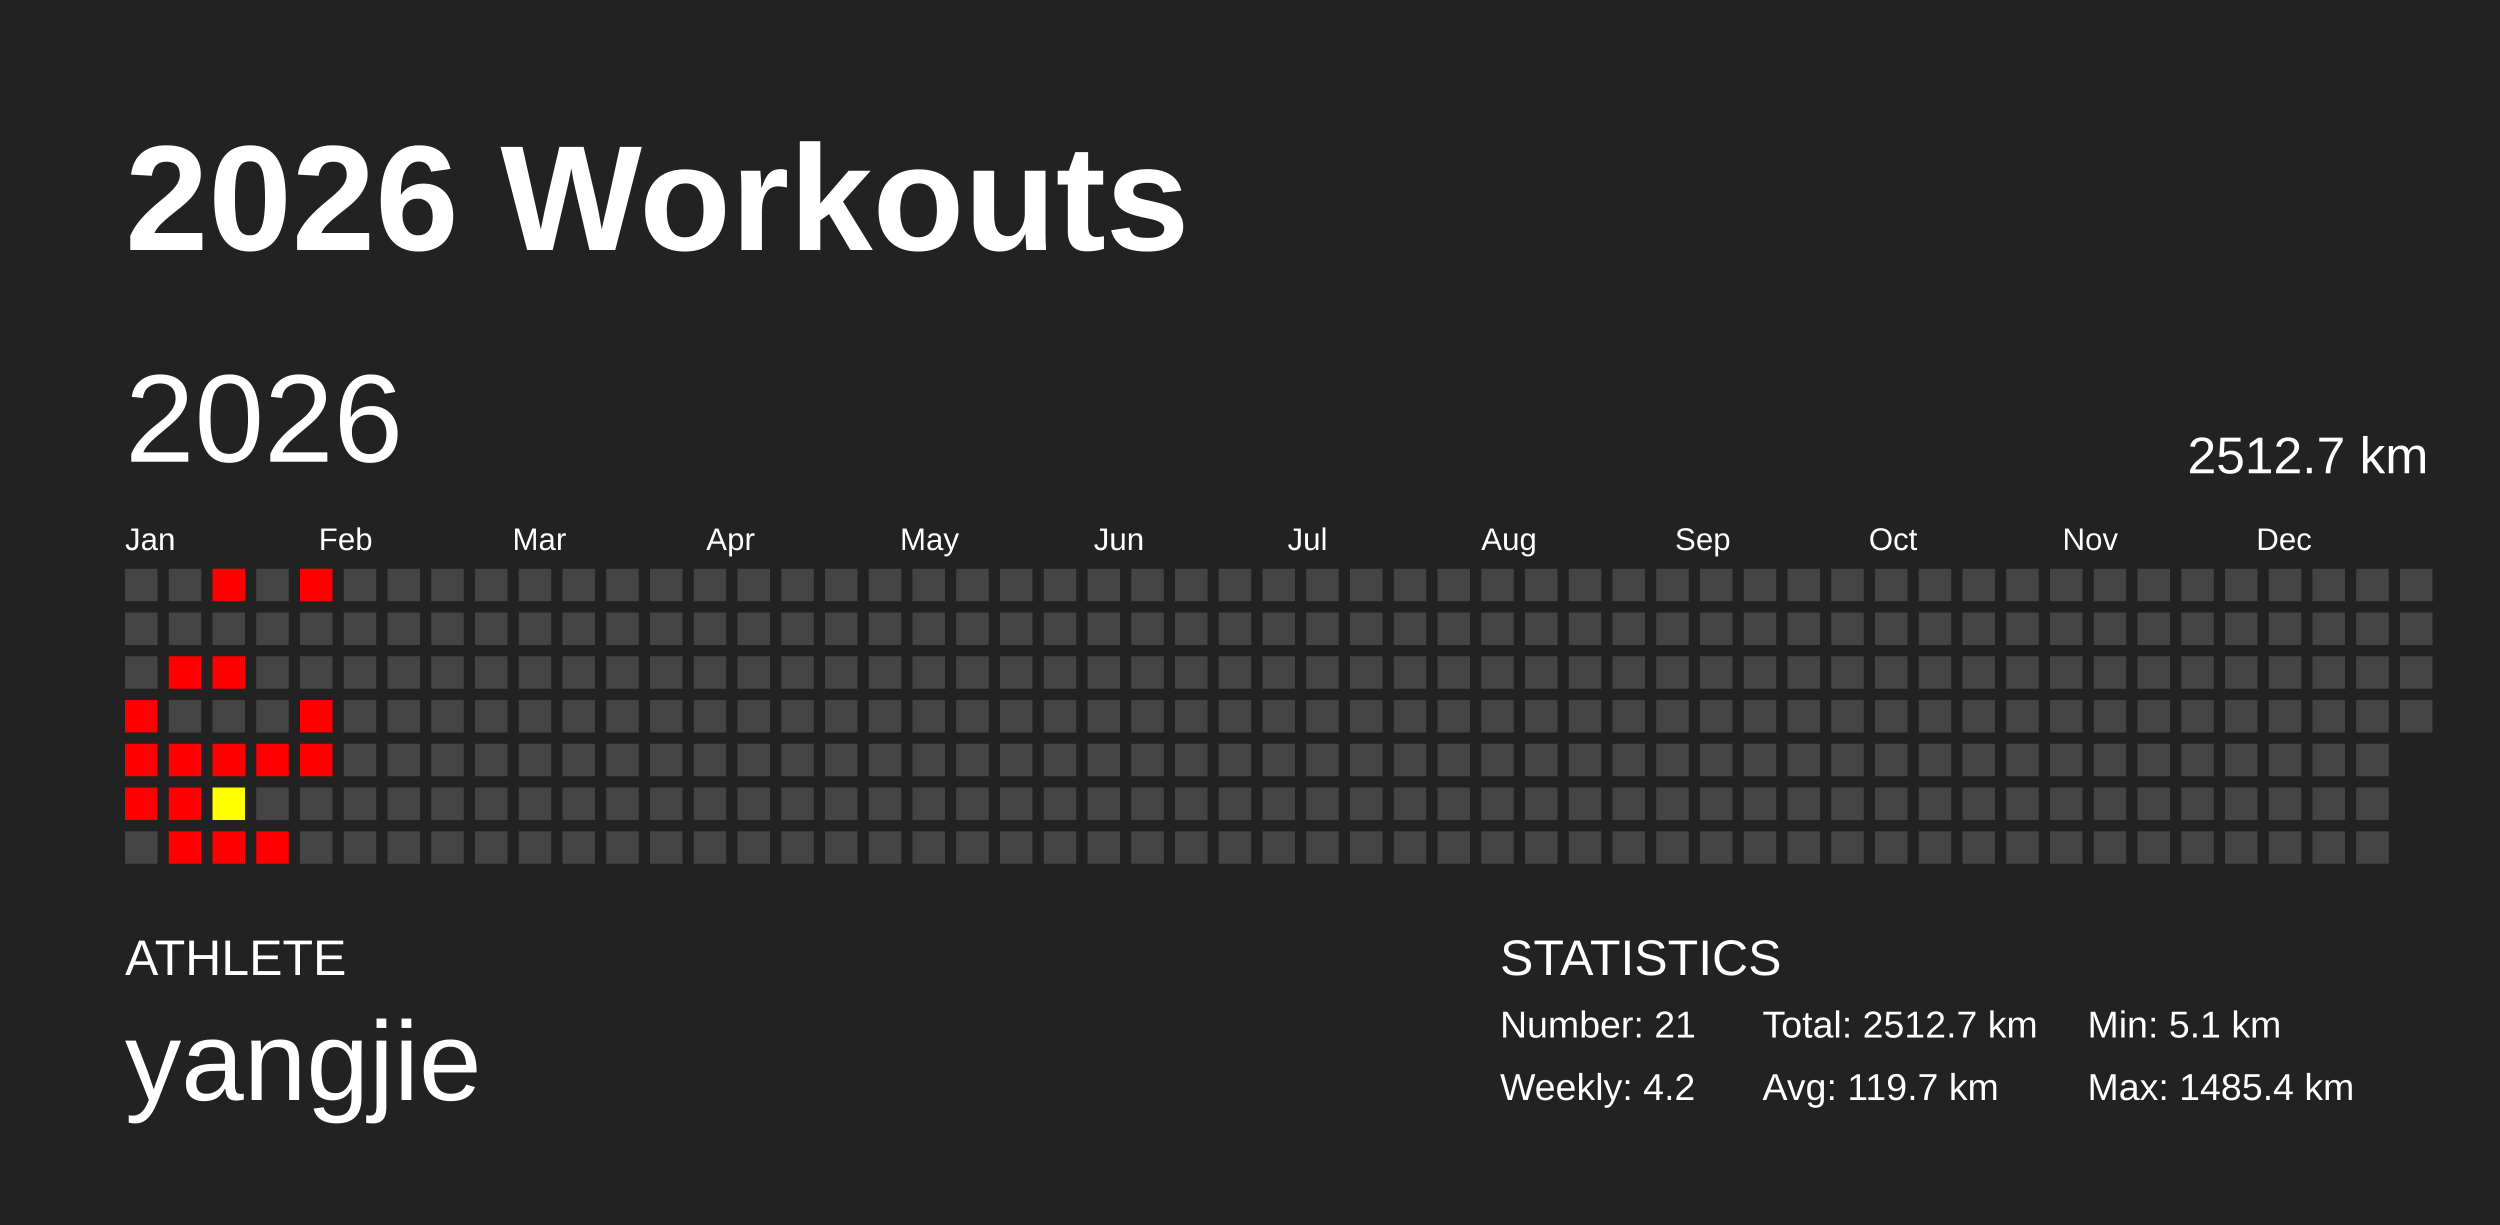
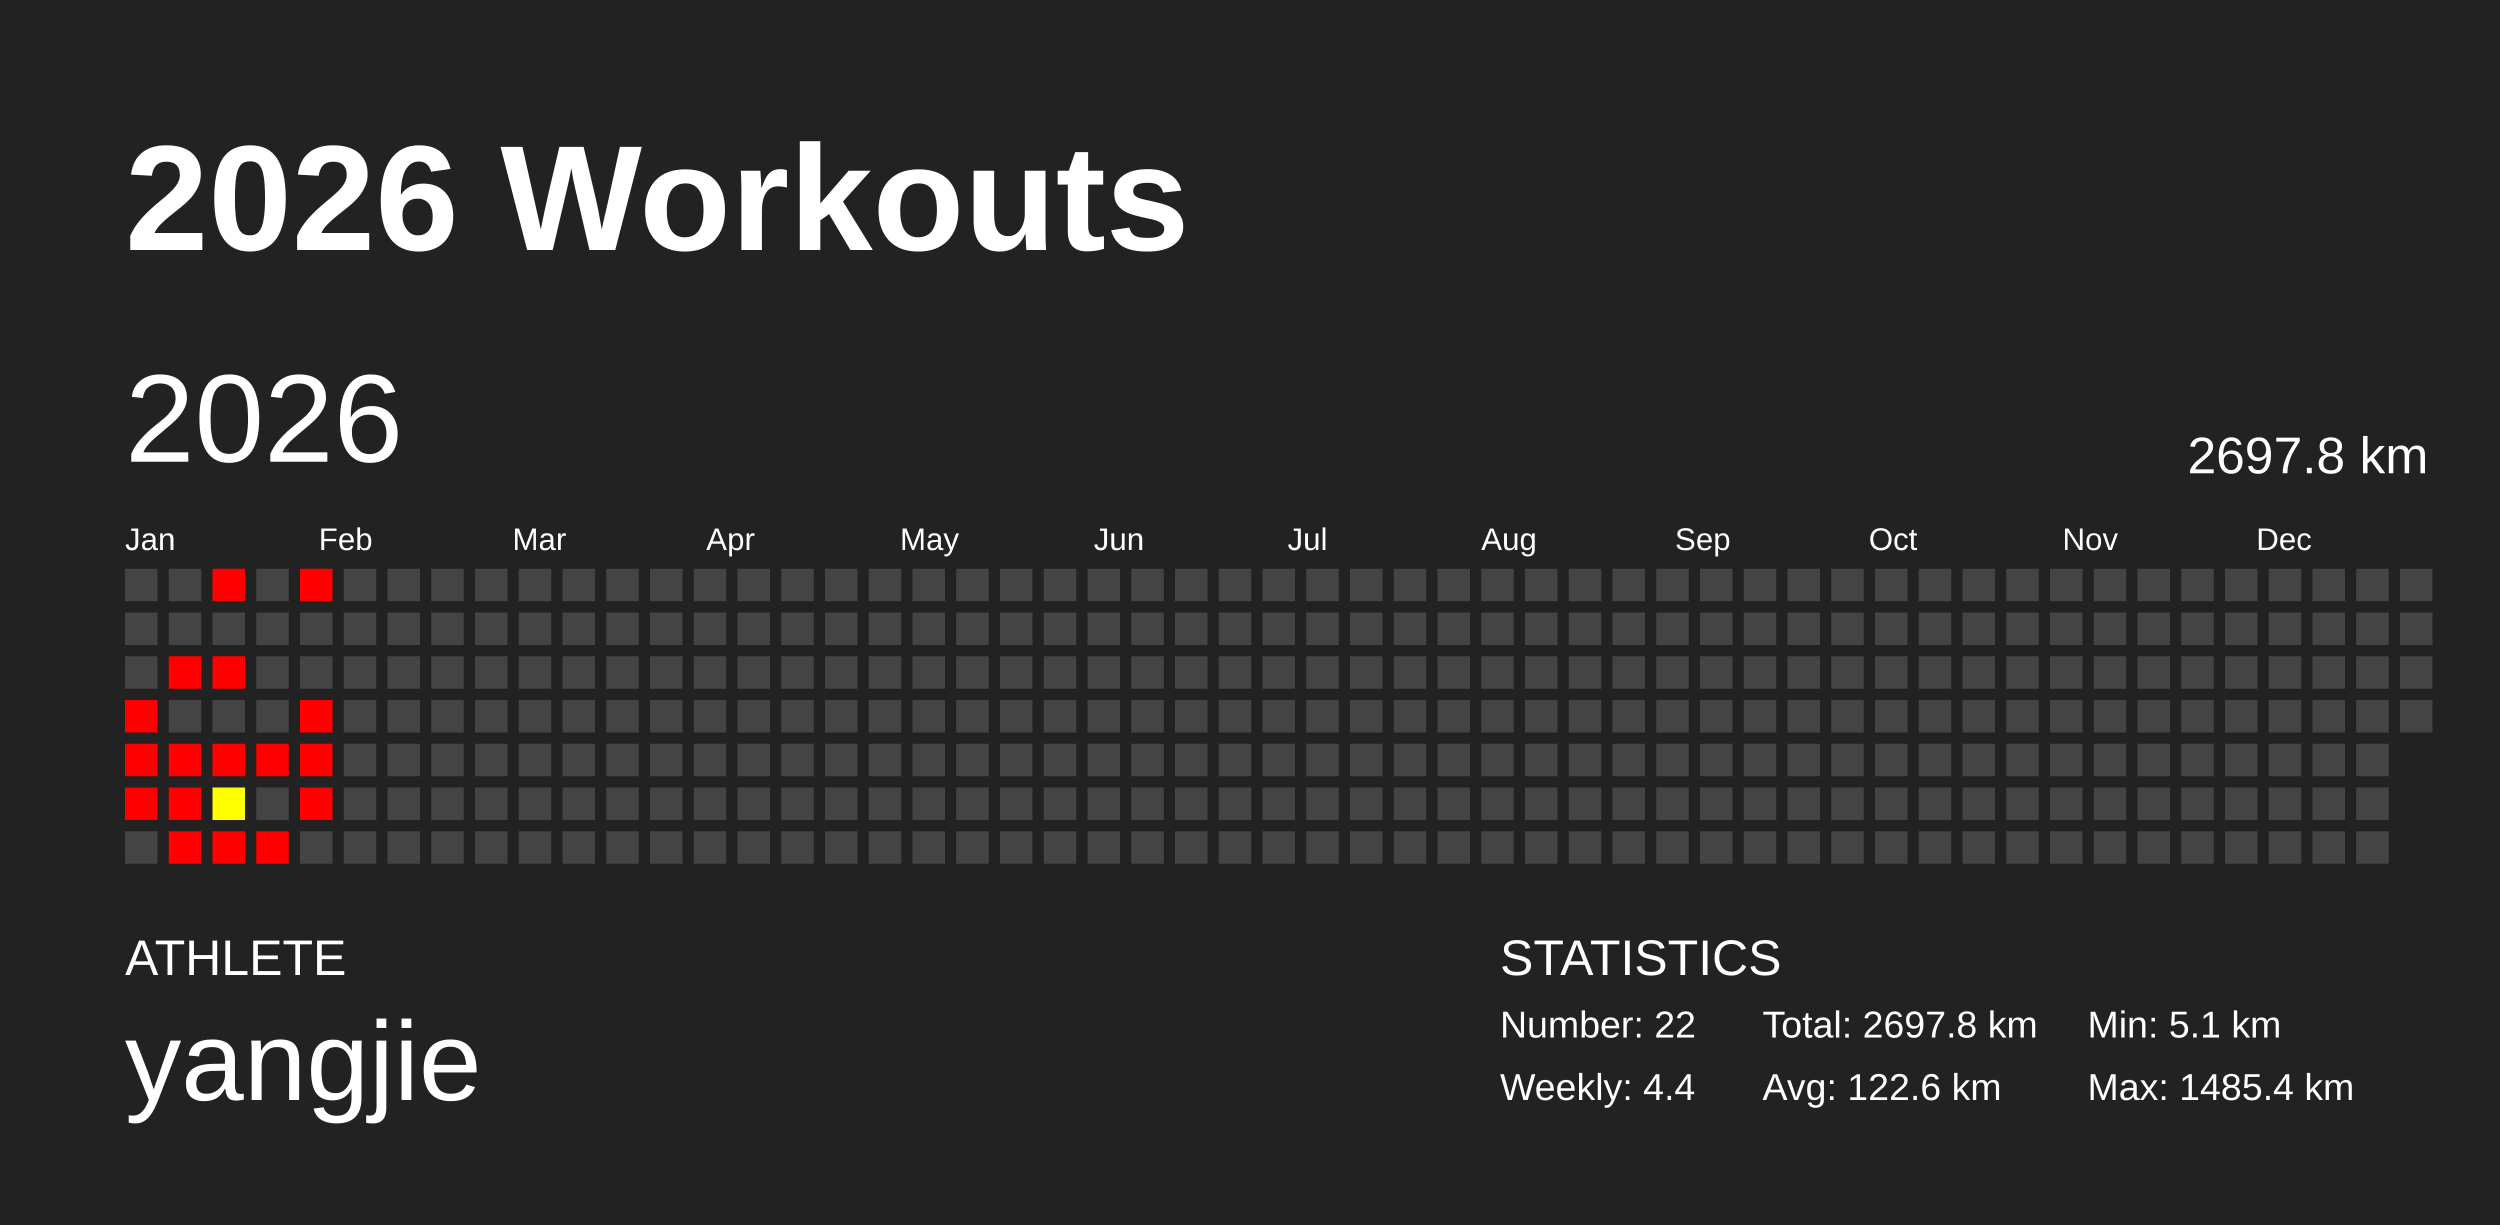
<svg xmlns="http://www.w3.org/2000/svg" baseProfile="full" height="98mm" version="1.1" viewBox="0,0,200,98" width="200mm">
  <defs />
  <rect fill="#222222" height="98" width="200" x="0" y="0" />
  <text fill="#FFFFFF" style="font-size:12px; font-family:Arial; font-weight:bold;" x="10" y="20">2026 Workouts</text>
  <text fill="#FFFFFF" style="font-size:4px; font-family:Arial" x="10" y="78">ATHLETE</text>
  <text fill="#FFFFFF" style="font-size:9px; font-family:Arial" x="10" y="88">yangjie</text>
  <text fill="#FFFFFF" style="font-size:4px; font-family:Arial" x="120" y="78">STATISTICS</text>
-   <text fill="#FFFFFF" style="font-size:3px; font-family:Arial" x="120" y="83">Number: 21</text>
-   <text fill="#FFFFFF" style="font-size:3px; font-family:Arial" x="120" y="88">Weekly: 4.2</text>
-   <text fill="#FFFFFF" style="font-size:3px; font-family:Arial" x="141" y="83">Total: 2512.7 km</text>
-   <text fill="#FFFFFF" style="font-size:3px; font-family:Arial" x="141" y="88">Avg: 119.7 km</text>
+   <text fill="#FFFFFF" style="font-size:3px; font-family:Arial" x="120" y="83">Number: 22</text>
+   <text fill="#FFFFFF" style="font-size:3px; font-family:Arial" x="120" y="88">Weekly: 4.4</text>
+   <text fill="#FFFFFF" style="font-size:3px; font-family:Arial" x="141" y="83">Total: 2697.8 km</text>
+   <text fill="#FFFFFF" style="font-size:3px; font-family:Arial" x="141" y="88">Avg: 122.6 km</text>
  <text fill="#FFFFFF" style="font-size:3px; font-family:Arial" x="167" y="83">Min: 5.1 km</text>
  <text fill="#FFFFFF" style="font-size:3px; font-family:Arial" x="167" y="88">Max: 1485.4 km</text>
  <text dominant-baseline="hanging" fill="#FFFFFF" style="font-size:10.0px; font-family:Arial;" x="10" y="30">2026</text>
-   <text dominant-baseline="hanging" fill="#FFFFFF" style="font-size:4.125px; font-family:Arial;" x="175" y="35">2512.7 km</text>
+   <text dominant-baseline="hanging" fill="#FFFFFF" style="font-size:4.125px; font-family:Arial;" x="175" y="35">2697.8 km</text>
  <text fill="#FFFFFF" style="font-size:2.5px; font-family:Arial" x="10.0" y="44">Jan</text>
  <text fill="#FFFFFF" style="font-size:2.5px; font-family:Arial" x="25.5" y="44">Feb</text>
  <text fill="#FFFFFF" style="font-size:2.5px; font-family:Arial" x="41.0" y="44">Mar</text>
  <text fill="#FFFFFF" style="font-size:2.5px; font-family:Arial" x="56.5" y="44">Apr</text>
  <text fill="#FFFFFF" style="font-size:2.5px; font-family:Arial" x="72.0" y="44">May</text>
  <text fill="#FFFFFF" style="font-size:2.5px; font-family:Arial" x="87.5" y="44">Jun</text>
  <text fill="#FFFFFF" style="font-size:2.5px; font-family:Arial" x="103.0" y="44">Jul</text>
  <text fill="#FFFFFF" style="font-size:2.5px; font-family:Arial" x="118.5" y="44">Aug</text>
  <text fill="#FFFFFF" style="font-size:2.5px; font-family:Arial" x="134.0" y="44">Sep</text>
  <text fill="#FFFFFF" style="font-size:2.5px; font-family:Arial" x="149.5" y="44">Oct</text>
  <text fill="#FFFFFF" style="font-size:2.5px; font-family:Arial" x="165.0" y="44">Nov</text>
  <text fill="#FFFFFF" style="font-size:2.5px; font-family:Arial" x="180.5" y="44">Dec</text>
  <rect fill="#444444" height="2.6" width="2.6" x="10.0" y="45.5" />
  <rect fill="#444444" height="2.6" width="2.6" x="10.0" y="49.0" />
  <rect fill="#444444" height="2.6" width="2.6" x="10.0" y="52.5" />
  <rect fill="red" height="2.6" width="2.6" x="10.0" y="56.0" />
  <rect fill="red" height="2.6" width="2.6" x="10.0" y="59.5" />
  <rect fill="red" height="2.6" width="2.6" x="10.0" y="63.0" />
  <rect fill="#444444" height="2.6" width="2.6" x="10.0" y="66.5" />
  <rect fill="#444444" height="2.6" width="2.6" x="13.5" y="45.5" />
  <rect fill="#444444" height="2.6" width="2.6" x="13.5" y="49.0" />
  <rect fill="red" height="2.6" width="2.6" x="13.5" y="52.5" />
  <rect fill="#444444" height="2.6" width="2.6" x="13.5" y="56.0" />
  <rect fill="red" height="2.6" width="2.6" x="13.5" y="59.5" />
  <rect fill="red" height="2.6" width="2.6" x="13.5" y="63.0" />
  <rect fill="red" height="2.6" width="2.6" x="13.5" y="66.5" />
  <rect fill="red" height="2.6" width="2.6" x="17.0" y="45.5" />
  <rect fill="#444444" height="2.6" width="2.6" x="17.0" y="49.0" />
  <rect fill="red" height="2.6" width="2.6" x="17.0" y="52.5" />
  <rect fill="#444444" height="2.6" width="2.6" x="17.0" y="56.0" />
  <rect fill="red" height="2.6" width="2.6" x="17.0" y="59.5" />
  <rect fill="#ffff00" height="2.6" width="2.6" x="17.0" y="63.0" />
  <rect fill="red" height="2.6" width="2.6" x="17.0" y="66.5" />
  <rect fill="#444444" height="2.6" width="2.6" x="20.5" y="45.5" />
  <rect fill="#444444" height="2.6" width="2.6" x="20.5" y="49.0" />
  <rect fill="#444444" height="2.6" width="2.6" x="20.5" y="52.5" />
  <rect fill="#444444" height="2.6" width="2.6" x="20.5" y="56.0" />
  <rect fill="red" height="2.6" width="2.6" x="20.5" y="59.5" />
  <rect fill="#444444" height="2.6" width="2.6" x="20.5" y="63.0" />
  <rect fill="red" height="2.6" width="2.6" x="20.5" y="66.5" />
  <rect fill="red" height="2.6" width="2.6" x="24.0" y="45.5" />
  <rect fill="#444444" height="2.6" width="2.6" x="24.0" y="49.0" />
  <rect fill="#444444" height="2.6" width="2.6" x="24.0" y="52.5" />
  <rect fill="red" height="2.6" width="2.6" x="24.0" y="56.0" />
  <rect fill="red" height="2.6" width="2.6" x="24.0" y="59.5" />
-   <rect fill="#444444" height="2.6" width="2.6" x="24.0" y="63.0" />
+   <rect fill="red" height="2.6" width="2.6" x="24.0" y="63.0" />
  <rect fill="#444444" height="2.6" width="2.6" x="24.0" y="66.5" />
  <rect fill="#444444" height="2.6" width="2.6" x="27.5" y="45.5" />
  <rect fill="#444444" height="2.6" width="2.6" x="27.5" y="49.0" />
  <rect fill="#444444" height="2.6" width="2.6" x="27.5" y="52.5" />
  <rect fill="#444444" height="2.6" width="2.6" x="27.5" y="56.0" />
  <rect fill="#444444" height="2.6" width="2.6" x="27.5" y="59.5" />
  <rect fill="#444444" height="2.6" width="2.6" x="27.5" y="63.0" />
  <rect fill="#444444" height="2.6" width="2.6" x="27.5" y="66.5" />
  <rect fill="#444444" height="2.6" width="2.6" x="31.0" y="45.5" />
  <rect fill="#444444" height="2.6" width="2.6" x="31.0" y="49.0" />
  <rect fill="#444444" height="2.6" width="2.6" x="31.0" y="52.5" />
  <rect fill="#444444" height="2.6" width="2.6" x="31.0" y="56.0" />
  <rect fill="#444444" height="2.6" width="2.6" x="31.0" y="59.5" />
  <rect fill="#444444" height="2.6" width="2.6" x="31.0" y="63.0" />
  <rect fill="#444444" height="2.6" width="2.6" x="31.0" y="66.5" />
  <rect fill="#444444" height="2.6" width="2.6" x="34.5" y="45.5" />
  <rect fill="#444444" height="2.6" width="2.6" x="34.5" y="49.0" />
  <rect fill="#444444" height="2.6" width="2.6" x="34.5" y="52.5" />
  <rect fill="#444444" height="2.6" width="2.6" x="34.5" y="56.0" />
  <rect fill="#444444" height="2.6" width="2.6" x="34.5" y="59.5" />
  <rect fill="#444444" height="2.6" width="2.6" x="34.5" y="63.0" />
  <rect fill="#444444" height="2.6" width="2.6" x="34.5" y="66.5" />
  <rect fill="#444444" height="2.6" width="2.6" x="38.0" y="45.5" />
  <rect fill="#444444" height="2.6" width="2.6" x="38.0" y="49.0" />
  <rect fill="#444444" height="2.6" width="2.6" x="38.0" y="52.5" />
  <rect fill="#444444" height="2.6" width="2.6" x="38.0" y="56.0" />
  <rect fill="#444444" height="2.6" width="2.6" x="38.0" y="59.5" />
  <rect fill="#444444" height="2.6" width="2.6" x="38.0" y="63.0" />
  <rect fill="#444444" height="2.6" width="2.6" x="38.0" y="66.5" />
  <rect fill="#444444" height="2.6" width="2.6" x="41.5" y="45.5" />
  <rect fill="#444444" height="2.6" width="2.6" x="41.5" y="49.0" />
  <rect fill="#444444" height="2.6" width="2.6" x="41.5" y="52.5" />
  <rect fill="#444444" height="2.6" width="2.6" x="41.5" y="56.0" />
  <rect fill="#444444" height="2.6" width="2.6" x="41.5" y="59.5" />
  <rect fill="#444444" height="2.6" width="2.6" x="41.5" y="63.0" />
  <rect fill="#444444" height="2.6" width="2.6" x="41.5" y="66.5" />
  <rect fill="#444444" height="2.6" width="2.6" x="45.0" y="45.5" />
  <rect fill="#444444" height="2.6" width="2.6" x="45.0" y="49.0" />
  <rect fill="#444444" height="2.6" width="2.6" x="45.0" y="52.5" />
  <rect fill="#444444" height="2.6" width="2.6" x="45.0" y="56.0" />
  <rect fill="#444444" height="2.6" width="2.6" x="45.0" y="59.5" />
  <rect fill="#444444" height="2.6" width="2.6" x="45.0" y="63.0" />
  <rect fill="#444444" height="2.6" width="2.6" x="45.0" y="66.5" />
  <rect fill="#444444" height="2.6" width="2.6" x="48.5" y="45.5" />
  <rect fill="#444444" height="2.6" width="2.6" x="48.5" y="49.0" />
  <rect fill="#444444" height="2.6" width="2.6" x="48.5" y="52.5" />
  <rect fill="#444444" height="2.6" width="2.6" x="48.5" y="56.0" />
  <rect fill="#444444" height="2.6" width="2.6" x="48.5" y="59.5" />
  <rect fill="#444444" height="2.6" width="2.6" x="48.5" y="63.0" />
  <rect fill="#444444" height="2.6" width="2.6" x="48.5" y="66.5" />
  <rect fill="#444444" height="2.6" width="2.6" x="52.0" y="45.5" />
  <rect fill="#444444" height="2.6" width="2.6" x="52.0" y="49.0" />
  <rect fill="#444444" height="2.6" width="2.6" x="52.0" y="52.5" />
  <rect fill="#444444" height="2.6" width="2.6" x="52.0" y="56.0" />
  <rect fill="#444444" height="2.6" width="2.6" x="52.0" y="59.5" />
  <rect fill="#444444" height="2.6" width="2.6" x="52.0" y="63.0" />
  <rect fill="#444444" height="2.6" width="2.6" x="52.0" y="66.5" />
  <rect fill="#444444" height="2.6" width="2.6" x="55.5" y="45.5" />
  <rect fill="#444444" height="2.6" width="2.6" x="55.5" y="49.0" />
  <rect fill="#444444" height="2.6" width="2.6" x="55.5" y="52.5" />
  <rect fill="#444444" height="2.6" width="2.6" x="55.5" y="56.0" />
  <rect fill="#444444" height="2.6" width="2.6" x="55.5" y="59.5" />
  <rect fill="#444444" height="2.6" width="2.6" x="55.5" y="63.0" />
  <rect fill="#444444" height="2.6" width="2.6" x="55.5" y="66.5" />
  <rect fill="#444444" height="2.6" width="2.6" x="59.0" y="45.5" />
  <rect fill="#444444" height="2.6" width="2.6" x="59.0" y="49.0" />
  <rect fill="#444444" height="2.6" width="2.6" x="59.0" y="52.5" />
  <rect fill="#444444" height="2.6" width="2.6" x="59.0" y="56.0" />
  <rect fill="#444444" height="2.6" width="2.6" x="59.0" y="59.5" />
  <rect fill="#444444" height="2.6" width="2.6" x="59.0" y="63.0" />
  <rect fill="#444444" height="2.6" width="2.6" x="59.0" y="66.5" />
  <rect fill="#444444" height="2.6" width="2.6" x="62.5" y="45.5" />
  <rect fill="#444444" height="2.6" width="2.6" x="62.5" y="49.0" />
  <rect fill="#444444" height="2.6" width="2.6" x="62.5" y="52.5" />
  <rect fill="#444444" height="2.6" width="2.6" x="62.5" y="56.0" />
  <rect fill="#444444" height="2.6" width="2.6" x="62.5" y="59.5" />
  <rect fill="#444444" height="2.6" width="2.6" x="62.5" y="63.0" />
  <rect fill="#444444" height="2.6" width="2.6" x="62.5" y="66.5" />
  <rect fill="#444444" height="2.6" width="2.6" x="66.0" y="45.5" />
  <rect fill="#444444" height="2.6" width="2.6" x="66.0" y="49.0" />
  <rect fill="#444444" height="2.6" width="2.6" x="66.0" y="52.5" />
  <rect fill="#444444" height="2.6" width="2.6" x="66.0" y="56.0" />
  <rect fill="#444444" height="2.6" width="2.6" x="66.0" y="59.5" />
  <rect fill="#444444" height="2.6" width="2.6" x="66.0" y="63.0" />
  <rect fill="#444444" height="2.6" width="2.6" x="66.0" y="66.5" />
  <rect fill="#444444" height="2.6" width="2.6" x="69.5" y="45.5" />
  <rect fill="#444444" height="2.6" width="2.6" x="69.5" y="49.0" />
  <rect fill="#444444" height="2.6" width="2.6" x="69.5" y="52.5" />
  <rect fill="#444444" height="2.6" width="2.6" x="69.5" y="56.0" />
  <rect fill="#444444" height="2.6" width="2.6" x="69.5" y="59.5" />
  <rect fill="#444444" height="2.6" width="2.6" x="69.5" y="63.0" />
  <rect fill="#444444" height="2.6" width="2.6" x="69.5" y="66.5" />
  <rect fill="#444444" height="2.6" width="2.6" x="73.0" y="45.5" />
  <rect fill="#444444" height="2.6" width="2.6" x="73.0" y="49.0" />
  <rect fill="#444444" height="2.6" width="2.6" x="73.0" y="52.5" />
  <rect fill="#444444" height="2.6" width="2.6" x="73.0" y="56.0" />
  <rect fill="#444444" height="2.6" width="2.6" x="73.0" y="59.5" />
  <rect fill="#444444" height="2.6" width="2.6" x="73.0" y="63.0" />
  <rect fill="#444444" height="2.6" width="2.6" x="73.0" y="66.5" />
  <rect fill="#444444" height="2.6" width="2.6" x="76.5" y="45.5" />
  <rect fill="#444444" height="2.6" width="2.6" x="76.5" y="49.0" />
  <rect fill="#444444" height="2.6" width="2.6" x="76.5" y="52.5" />
  <rect fill="#444444" height="2.6" width="2.6" x="76.5" y="56.0" />
  <rect fill="#444444" height="2.6" width="2.6" x="76.5" y="59.5" />
  <rect fill="#444444" height="2.6" width="2.6" x="76.5" y="63.0" />
  <rect fill="#444444" height="2.6" width="2.6" x="76.5" y="66.5" />
  <rect fill="#444444" height="2.6" width="2.6" x="80.0" y="45.5" />
  <rect fill="#444444" height="2.6" width="2.6" x="80.0" y="49.0" />
  <rect fill="#444444" height="2.6" width="2.6" x="80.0" y="52.5" />
  <rect fill="#444444" height="2.6" width="2.6" x="80.0" y="56.0" />
  <rect fill="#444444" height="2.6" width="2.6" x="80.0" y="59.5" />
  <rect fill="#444444" height="2.6" width="2.6" x="80.0" y="63.0" />
  <rect fill="#444444" height="2.6" width="2.6" x="80.0" y="66.5" />
  <rect fill="#444444" height="2.6" width="2.6" x="83.5" y="45.5" />
  <rect fill="#444444" height="2.6" width="2.6" x="83.5" y="49.0" />
  <rect fill="#444444" height="2.6" width="2.6" x="83.5" y="52.5" />
  <rect fill="#444444" height="2.6" width="2.6" x="83.5" y="56.0" />
  <rect fill="#444444" height="2.6" width="2.6" x="83.5" y="59.5" />
  <rect fill="#444444" height="2.6" width="2.6" x="83.5" y="63.0" />
  <rect fill="#444444" height="2.6" width="2.6" x="83.5" y="66.5" />
  <rect fill="#444444" height="2.6" width="2.6" x="87.0" y="45.5" />
  <rect fill="#444444" height="2.6" width="2.6" x="87.0" y="49.0" />
  <rect fill="#444444" height="2.6" width="2.6" x="87.0" y="52.5" />
  <rect fill="#444444" height="2.6" width="2.6" x="87.0" y="56.0" />
  <rect fill="#444444" height="2.6" width="2.6" x="87.0" y="59.5" />
  <rect fill="#444444" height="2.6" width="2.6" x="87.0" y="63.0" />
  <rect fill="#444444" height="2.6" width="2.6" x="87.0" y="66.5" />
  <rect fill="#444444" height="2.6" width="2.6" x="90.5" y="45.5" />
  <rect fill="#444444" height="2.6" width="2.6" x="90.5" y="49.0" />
  <rect fill="#444444" height="2.6" width="2.6" x="90.5" y="52.5" />
  <rect fill="#444444" height="2.6" width="2.6" x="90.5" y="56.0" />
  <rect fill="#444444" height="2.6" width="2.6" x="90.5" y="59.5" />
  <rect fill="#444444" height="2.6" width="2.6" x="90.5" y="63.0" />
  <rect fill="#444444" height="2.6" width="2.6" x="90.5" y="66.5" />
  <rect fill="#444444" height="2.6" width="2.6" x="94.0" y="45.5" />
  <rect fill="#444444" height="2.6" width="2.6" x="94.0" y="49.0" />
  <rect fill="#444444" height="2.6" width="2.6" x="94.0" y="52.5" />
  <rect fill="#444444" height="2.6" width="2.6" x="94.0" y="56.0" />
  <rect fill="#444444" height="2.6" width="2.6" x="94.0" y="59.5" />
  <rect fill="#444444" height="2.6" width="2.6" x="94.0" y="63.0" />
  <rect fill="#444444" height="2.6" width="2.6" x="94.0" y="66.5" />
  <rect fill="#444444" height="2.6" width="2.6" x="97.5" y="45.5" />
  <rect fill="#444444" height="2.6" width="2.6" x="97.5" y="49.0" />
  <rect fill="#444444" height="2.6" width="2.6" x="97.5" y="52.5" />
  <rect fill="#444444" height="2.6" width="2.6" x="97.5" y="56.0" />
  <rect fill="#444444" height="2.6" width="2.6" x="97.5" y="59.5" />
  <rect fill="#444444" height="2.6" width="2.6" x="97.5" y="63.0" />
  <rect fill="#444444" height="2.6" width="2.6" x="97.5" y="66.5" />
  <rect fill="#444444" height="2.6" width="2.6" x="101.0" y="45.5" />
  <rect fill="#444444" height="2.6" width="2.6" x="101.0" y="49.0" />
  <rect fill="#444444" height="2.6" width="2.6" x="101.0" y="52.5" />
  <rect fill="#444444" height="2.6" width="2.6" x="101.0" y="56.0" />
  <rect fill="#444444" height="2.6" width="2.6" x="101.0" y="59.5" />
  <rect fill="#444444" height="2.6" width="2.6" x="101.0" y="63.0" />
  <rect fill="#444444" height="2.6" width="2.6" x="101.0" y="66.5" />
  <rect fill="#444444" height="2.6" width="2.6" x="104.5" y="45.5" />
  <rect fill="#444444" height="2.6" width="2.6" x="104.5" y="49.0" />
  <rect fill="#444444" height="2.6" width="2.6" x="104.5" y="52.5" />
  <rect fill="#444444" height="2.6" width="2.6" x="104.5" y="56.0" />
  <rect fill="#444444" height="2.6" width="2.6" x="104.5" y="59.5" />
  <rect fill="#444444" height="2.6" width="2.6" x="104.5" y="63.0" />
  <rect fill="#444444" height="2.6" width="2.6" x="104.5" y="66.5" />
  <rect fill="#444444" height="2.6" width="2.6" x="108.0" y="45.5" />
  <rect fill="#444444" height="2.6" width="2.6" x="108.0" y="49.0" />
  <rect fill="#444444" height="2.6" width="2.6" x="108.0" y="52.5" />
  <rect fill="#444444" height="2.6" width="2.6" x="108.0" y="56.0" />
  <rect fill="#444444" height="2.6" width="2.6" x="108.0" y="59.5" />
  <rect fill="#444444" height="2.6" width="2.6" x="108.0" y="63.0" />
  <rect fill="#444444" height="2.6" width="2.6" x="108.0" y="66.5" />
  <rect fill="#444444" height="2.6" width="2.6" x="111.5" y="45.5" />
  <rect fill="#444444" height="2.6" width="2.6" x="111.5" y="49.0" />
  <rect fill="#444444" height="2.6" width="2.6" x="111.5" y="52.5" />
  <rect fill="#444444" height="2.6" width="2.6" x="111.5" y="56.0" />
  <rect fill="#444444" height="2.6" width="2.6" x="111.5" y="59.5" />
  <rect fill="#444444" height="2.6" width="2.6" x="111.5" y="63.0" />
  <rect fill="#444444" height="2.6" width="2.6" x="111.5" y="66.5" />
  <rect fill="#444444" height="2.6" width="2.6" x="115.0" y="45.5" />
  <rect fill="#444444" height="2.6" width="2.6" x="115.0" y="49.0" />
  <rect fill="#444444" height="2.6" width="2.6" x="115.0" y="52.5" />
  <rect fill="#444444" height="2.6" width="2.6" x="115.0" y="56.0" />
  <rect fill="#444444" height="2.6" width="2.6" x="115.0" y="59.5" />
  <rect fill="#444444" height="2.6" width="2.6" x="115.0" y="63.0" />
  <rect fill="#444444" height="2.6" width="2.6" x="115.0" y="66.5" />
  <rect fill="#444444" height="2.6" width="2.6" x="118.5" y="45.5" />
  <rect fill="#444444" height="2.6" width="2.6" x="118.5" y="49.0" />
  <rect fill="#444444" height="2.6" width="2.6" x="118.5" y="52.5" />
  <rect fill="#444444" height="2.6" width="2.6" x="118.5" y="56.0" />
  <rect fill="#444444" height="2.6" width="2.6" x="118.5" y="59.5" />
  <rect fill="#444444" height="2.6" width="2.6" x="118.5" y="63.0" />
  <rect fill="#444444" height="2.6" width="2.6" x="118.5" y="66.5" />
  <rect fill="#444444" height="2.6" width="2.6" x="122.0" y="45.5" />
  <rect fill="#444444" height="2.6" width="2.6" x="122.0" y="49.0" />
  <rect fill="#444444" height="2.6" width="2.6" x="122.0" y="52.5" />
  <rect fill="#444444" height="2.6" width="2.6" x="122.0" y="56.0" />
  <rect fill="#444444" height="2.6" width="2.6" x="122.0" y="59.5" />
  <rect fill="#444444" height="2.6" width="2.6" x="122.0" y="63.0" />
  <rect fill="#444444" height="2.6" width="2.6" x="122.0" y="66.5" />
  <rect fill="#444444" height="2.6" width="2.6" x="125.5" y="45.5" />
  <rect fill="#444444" height="2.6" width="2.6" x="125.5" y="49.0" />
  <rect fill="#444444" height="2.6" width="2.6" x="125.5" y="52.5" />
  <rect fill="#444444" height="2.6" width="2.6" x="125.5" y="56.0" />
  <rect fill="#444444" height="2.6" width="2.6" x="125.5" y="59.5" />
  <rect fill="#444444" height="2.6" width="2.6" x="125.5" y="63.0" />
  <rect fill="#444444" height="2.6" width="2.6" x="125.5" y="66.5" />
  <rect fill="#444444" height="2.6" width="2.6" x="129.0" y="45.5" />
  <rect fill="#444444" height="2.6" width="2.6" x="129.0" y="49.0" />
  <rect fill="#444444" height="2.6" width="2.6" x="129.0" y="52.5" />
  <rect fill="#444444" height="2.6" width="2.6" x="129.0" y="56.0" />
  <rect fill="#444444" height="2.6" width="2.6" x="129.0" y="59.5" />
  <rect fill="#444444" height="2.6" width="2.6" x="129.0" y="63.0" />
  <rect fill="#444444" height="2.6" width="2.6" x="129.0" y="66.5" />
  <rect fill="#444444" height="2.6" width="2.6" x="132.5" y="45.5" />
  <rect fill="#444444" height="2.6" width="2.6" x="132.5" y="49.0" />
  <rect fill="#444444" height="2.6" width="2.6" x="132.5" y="52.5" />
  <rect fill="#444444" height="2.6" width="2.6" x="132.5" y="56.0" />
  <rect fill="#444444" height="2.6" width="2.6" x="132.5" y="59.5" />
  <rect fill="#444444" height="2.6" width="2.6" x="132.5" y="63.0" />
  <rect fill="#444444" height="2.6" width="2.6" x="132.5" y="66.5" />
  <rect fill="#444444" height="2.6" width="2.6" x="136.0" y="45.5" />
  <rect fill="#444444" height="2.6" width="2.6" x="136.0" y="49.0" />
  <rect fill="#444444" height="2.6" width="2.6" x="136.0" y="52.5" />
  <rect fill="#444444" height="2.6" width="2.6" x="136.0" y="56.0" />
  <rect fill="#444444" height="2.6" width="2.6" x="136.0" y="59.5" />
  <rect fill="#444444" height="2.6" width="2.6" x="136.0" y="63.0" />
  <rect fill="#444444" height="2.6" width="2.6" x="136.0" y="66.5" />
  <rect fill="#444444" height="2.6" width="2.6" x="139.5" y="45.5" />
  <rect fill="#444444" height="2.6" width="2.6" x="139.5" y="49.0" />
  <rect fill="#444444" height="2.6" width="2.6" x="139.5" y="52.5" />
  <rect fill="#444444" height="2.6" width="2.6" x="139.5" y="56.0" />
  <rect fill="#444444" height="2.6" width="2.6" x="139.5" y="59.5" />
  <rect fill="#444444" height="2.6" width="2.6" x="139.5" y="63.0" />
  <rect fill="#444444" height="2.6" width="2.6" x="139.5" y="66.5" />
  <rect fill="#444444" height="2.6" width="2.6" x="143.0" y="45.5" />
  <rect fill="#444444" height="2.6" width="2.6" x="143.0" y="49.0" />
  <rect fill="#444444" height="2.6" width="2.6" x="143.0" y="52.5" />
  <rect fill="#444444" height="2.6" width="2.6" x="143.0" y="56.0" />
  <rect fill="#444444" height="2.6" width="2.6" x="143.0" y="59.5" />
  <rect fill="#444444" height="2.6" width="2.6" x="143.0" y="63.0" />
  <rect fill="#444444" height="2.6" width="2.6" x="143.0" y="66.5" />
  <rect fill="#444444" height="2.6" width="2.6" x="146.5" y="45.5" />
  <rect fill="#444444" height="2.6" width="2.6" x="146.5" y="49.0" />
  <rect fill="#444444" height="2.6" width="2.6" x="146.5" y="52.5" />
  <rect fill="#444444" height="2.6" width="2.6" x="146.5" y="56.0" />
  <rect fill="#444444" height="2.6" width="2.6" x="146.5" y="59.5" />
  <rect fill="#444444" height="2.6" width="2.6" x="146.5" y="63.0" />
  <rect fill="#444444" height="2.6" width="2.6" x="146.5" y="66.5" />
  <rect fill="#444444" height="2.6" width="2.6" x="150.0" y="45.5" />
  <rect fill="#444444" height="2.6" width="2.6" x="150.0" y="49.0" />
  <rect fill="#444444" height="2.6" width="2.6" x="150.0" y="52.5" />
  <rect fill="#444444" height="2.6" width="2.6" x="150.0" y="56.0" />
  <rect fill="#444444" height="2.6" width="2.6" x="150.0" y="59.5" />
  <rect fill="#444444" height="2.6" width="2.6" x="150.0" y="63.0" />
  <rect fill="#444444" height="2.6" width="2.6" x="150.0" y="66.5" />
  <rect fill="#444444" height="2.6" width="2.6" x="153.5" y="45.5" />
  <rect fill="#444444" height="2.6" width="2.6" x="153.5" y="49.0" />
  <rect fill="#444444" height="2.6" width="2.6" x="153.5" y="52.5" />
  <rect fill="#444444" height="2.6" width="2.6" x="153.5" y="56.0" />
  <rect fill="#444444" height="2.6" width="2.6" x="153.5" y="59.5" />
  <rect fill="#444444" height="2.6" width="2.6" x="153.5" y="63.0" />
  <rect fill="#444444" height="2.6" width="2.6" x="153.5" y="66.5" />
  <rect fill="#444444" height="2.6" width="2.6" x="157.0" y="45.5" />
  <rect fill="#444444" height="2.6" width="2.6" x="157.0" y="49.0" />
  <rect fill="#444444" height="2.6" width="2.6" x="157.0" y="52.5" />
  <rect fill="#444444" height="2.6" width="2.6" x="157.0" y="56.0" />
  <rect fill="#444444" height="2.6" width="2.6" x="157.0" y="59.5" />
  <rect fill="#444444" height="2.6" width="2.6" x="157.0" y="63.0" />
  <rect fill="#444444" height="2.6" width="2.6" x="157.0" y="66.5" />
  <rect fill="#444444" height="2.6" width="2.6" x="160.5" y="45.5" />
  <rect fill="#444444" height="2.6" width="2.6" x="160.5" y="49.0" />
  <rect fill="#444444" height="2.6" width="2.6" x="160.5" y="52.5" />
  <rect fill="#444444" height="2.6" width="2.6" x="160.5" y="56.0" />
  <rect fill="#444444" height="2.6" width="2.6" x="160.5" y="59.5" />
  <rect fill="#444444" height="2.6" width="2.6" x="160.5" y="63.0" />
  <rect fill="#444444" height="2.6" width="2.6" x="160.5" y="66.5" />
  <rect fill="#444444" height="2.6" width="2.6" x="164.0" y="45.5" />
  <rect fill="#444444" height="2.6" width="2.6" x="164.0" y="49.0" />
  <rect fill="#444444" height="2.6" width="2.6" x="164.0" y="52.5" />
  <rect fill="#444444" height="2.6" width="2.6" x="164.0" y="56.0" />
  <rect fill="#444444" height="2.6" width="2.6" x="164.0" y="59.5" />
  <rect fill="#444444" height="2.6" width="2.6" x="164.0" y="63.0" />
  <rect fill="#444444" height="2.6" width="2.6" x="164.0" y="66.5" />
  <rect fill="#444444" height="2.6" width="2.6" x="167.5" y="45.5" />
  <rect fill="#444444" height="2.6" width="2.6" x="167.5" y="49.0" />
  <rect fill="#444444" height="2.6" width="2.6" x="167.5" y="52.5" />
  <rect fill="#444444" height="2.6" width="2.6" x="167.5" y="56.0" />
  <rect fill="#444444" height="2.6" width="2.6" x="167.5" y="59.5" />
  <rect fill="#444444" height="2.6" width="2.6" x="167.5" y="63.0" />
  <rect fill="#444444" height="2.6" width="2.6" x="167.5" y="66.5" />
  <rect fill="#444444" height="2.6" width="2.6" x="171.0" y="45.5" />
  <rect fill="#444444" height="2.6" width="2.6" x="171.0" y="49.0" />
  <rect fill="#444444" height="2.6" width="2.6" x="171.0" y="52.5" />
  <rect fill="#444444" height="2.6" width="2.6" x="171.0" y="56.0" />
  <rect fill="#444444" height="2.6" width="2.6" x="171.0" y="59.5" />
  <rect fill="#444444" height="2.6" width="2.6" x="171.0" y="63.0" />
  <rect fill="#444444" height="2.6" width="2.6" x="171.0" y="66.5" />
  <rect fill="#444444" height="2.6" width="2.6" x="174.5" y="45.5" />
  <rect fill="#444444" height="2.6" width="2.6" x="174.5" y="49.0" />
  <rect fill="#444444" height="2.6" width="2.6" x="174.5" y="52.5" />
  <rect fill="#444444" height="2.6" width="2.6" x="174.5" y="56.0" />
  <rect fill="#444444" height="2.6" width="2.6" x="174.5" y="59.5" />
  <rect fill="#444444" height="2.6" width="2.6" x="174.5" y="63.0" />
  <rect fill="#444444" height="2.6" width="2.6" x="174.5" y="66.5" />
  <rect fill="#444444" height="2.6" width="2.6" x="178.0" y="45.5" />
  <rect fill="#444444" height="2.6" width="2.6" x="178.0" y="49.0" />
  <rect fill="#444444" height="2.6" width="2.6" x="178.0" y="52.5" />
  <rect fill="#444444" height="2.6" width="2.6" x="178.0" y="56.0" />
  <rect fill="#444444" height="2.6" width="2.6" x="178.0" y="59.5" />
  <rect fill="#444444" height="2.6" width="2.6" x="178.0" y="63.0" />
  <rect fill="#444444" height="2.6" width="2.6" x="178.0" y="66.5" />
  <rect fill="#444444" height="2.6" width="2.6" x="181.5" y="45.5" />
  <rect fill="#444444" height="2.6" width="2.6" x="181.5" y="49.0" />
  <rect fill="#444444" height="2.6" width="2.6" x="181.5" y="52.5" />
  <rect fill="#444444" height="2.6" width="2.6" x="181.5" y="56.0" />
  <rect fill="#444444" height="2.6" width="2.6" x="181.5" y="59.5" />
  <rect fill="#444444" height="2.6" width="2.6" x="181.5" y="63.0" />
  <rect fill="#444444" height="2.6" width="2.6" x="181.5" y="66.5" />
  <rect fill="#444444" height="2.6" width="2.6" x="185.0" y="45.5" />
  <rect fill="#444444" height="2.6" width="2.6" x="185.0" y="49.0" />
  <rect fill="#444444" height="2.6" width="2.6" x="185.0" y="52.5" />
  <rect fill="#444444" height="2.6" width="2.6" x="185.0" y="56.0" />
  <rect fill="#444444" height="2.6" width="2.6" x="185.0" y="59.5" />
  <rect fill="#444444" height="2.6" width="2.6" x="185.0" y="63.0" />
  <rect fill="#444444" height="2.6" width="2.6" x="185.0" y="66.5" />
  <rect fill="#444444" height="2.6" width="2.6" x="188.5" y="45.5" />
  <rect fill="#444444" height="2.6" width="2.6" x="188.5" y="49.0" />
  <rect fill="#444444" height="2.6" width="2.6" x="188.5" y="52.5" />
  <rect fill="#444444" height="2.6" width="2.6" x="188.5" y="56.0" />
  <rect fill="#444444" height="2.6" width="2.6" x="188.5" y="59.5" />
  <rect fill="#444444" height="2.6" width="2.6" x="188.5" y="63.0" />
  <rect fill="#444444" height="2.6" width="2.6" x="188.5" y="66.5" />
  <rect fill="#444444" height="2.6" width="2.6" x="192.0" y="45.5" />
  <rect fill="#444444" height="2.6" width="2.6" x="192.0" y="49.0" />
  <rect fill="#444444" height="2.6" width="2.6" x="192.0" y="52.5" />
  <rect fill="#444444" height="2.6" width="2.6" x="192.0" y="56.0" />
</svg>
